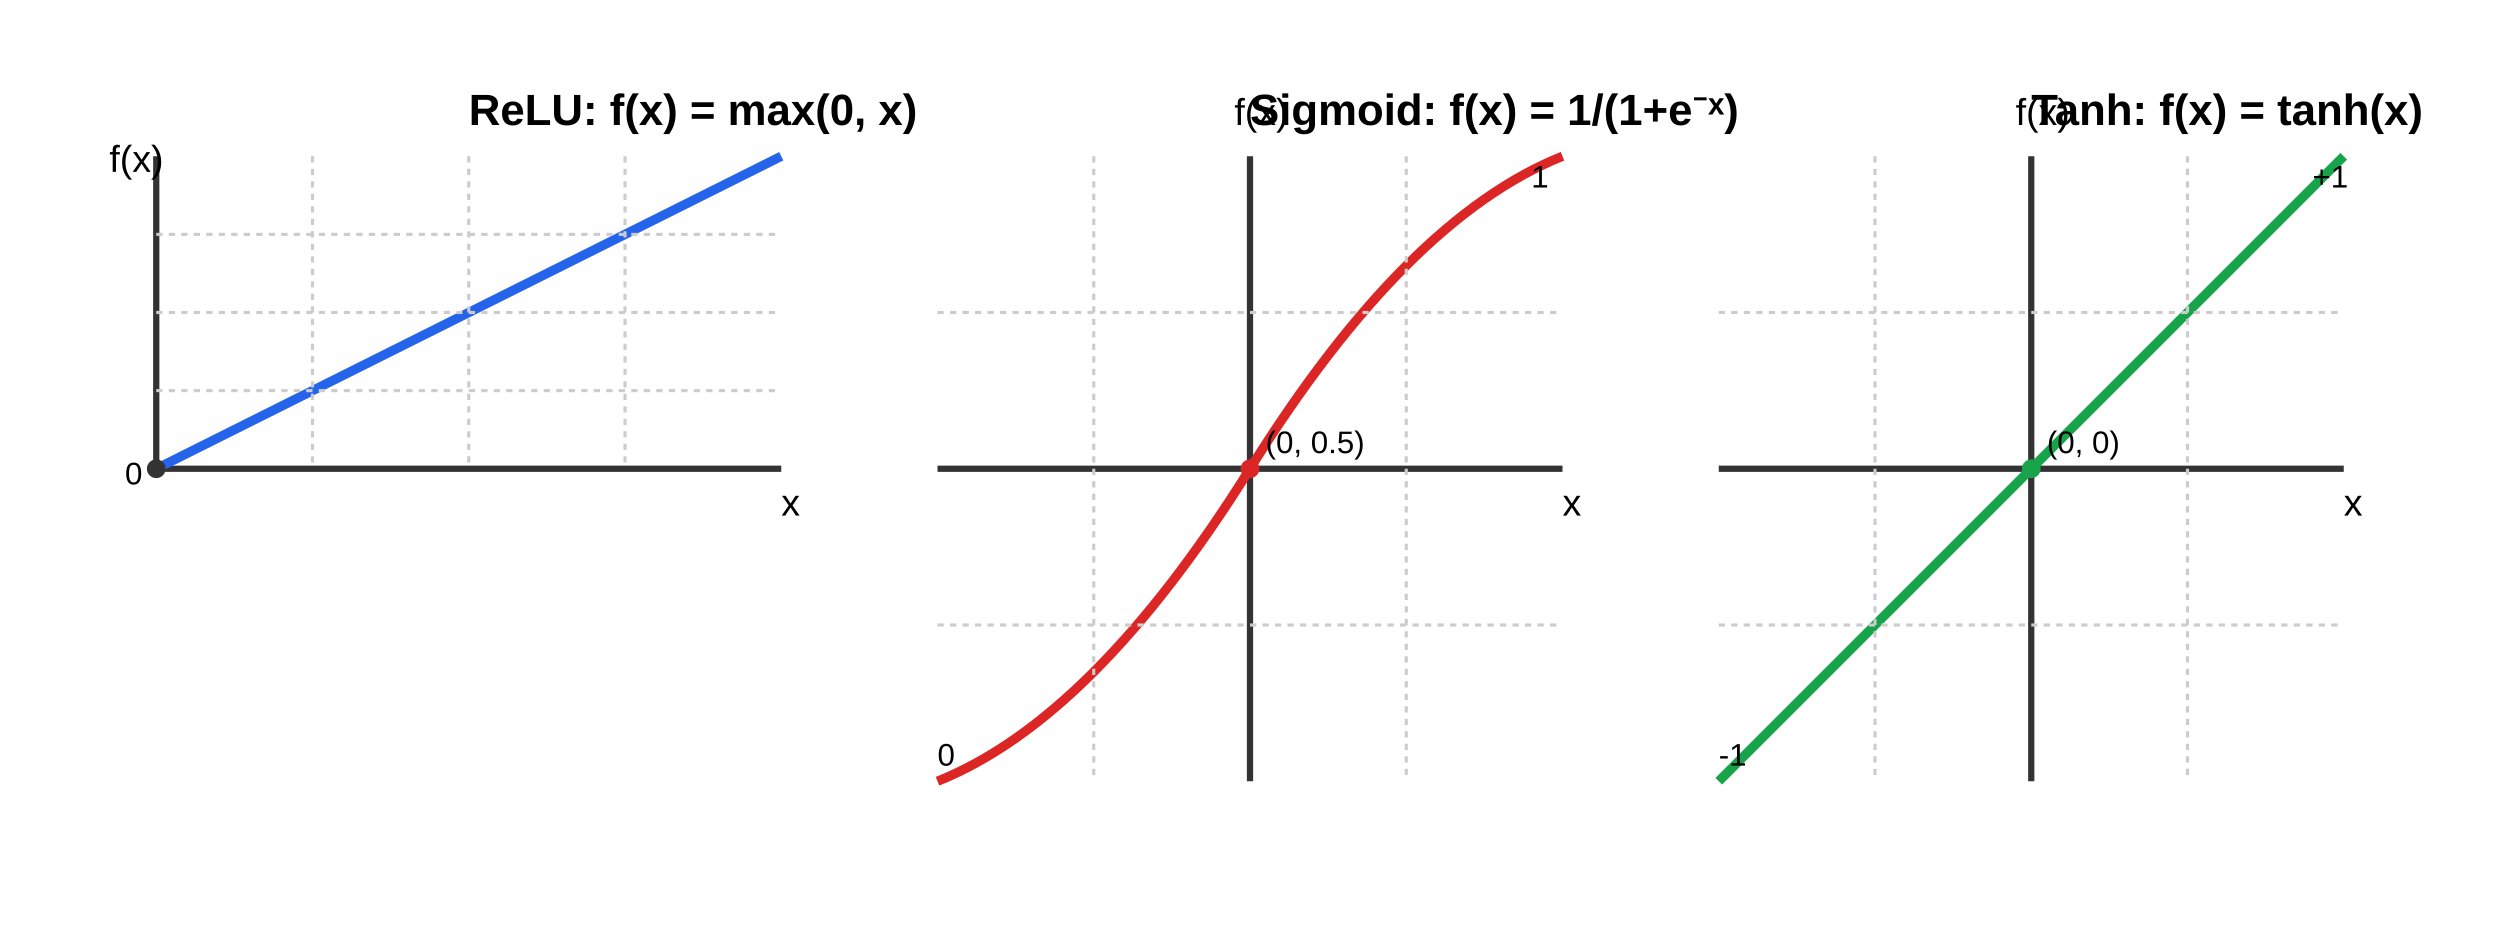
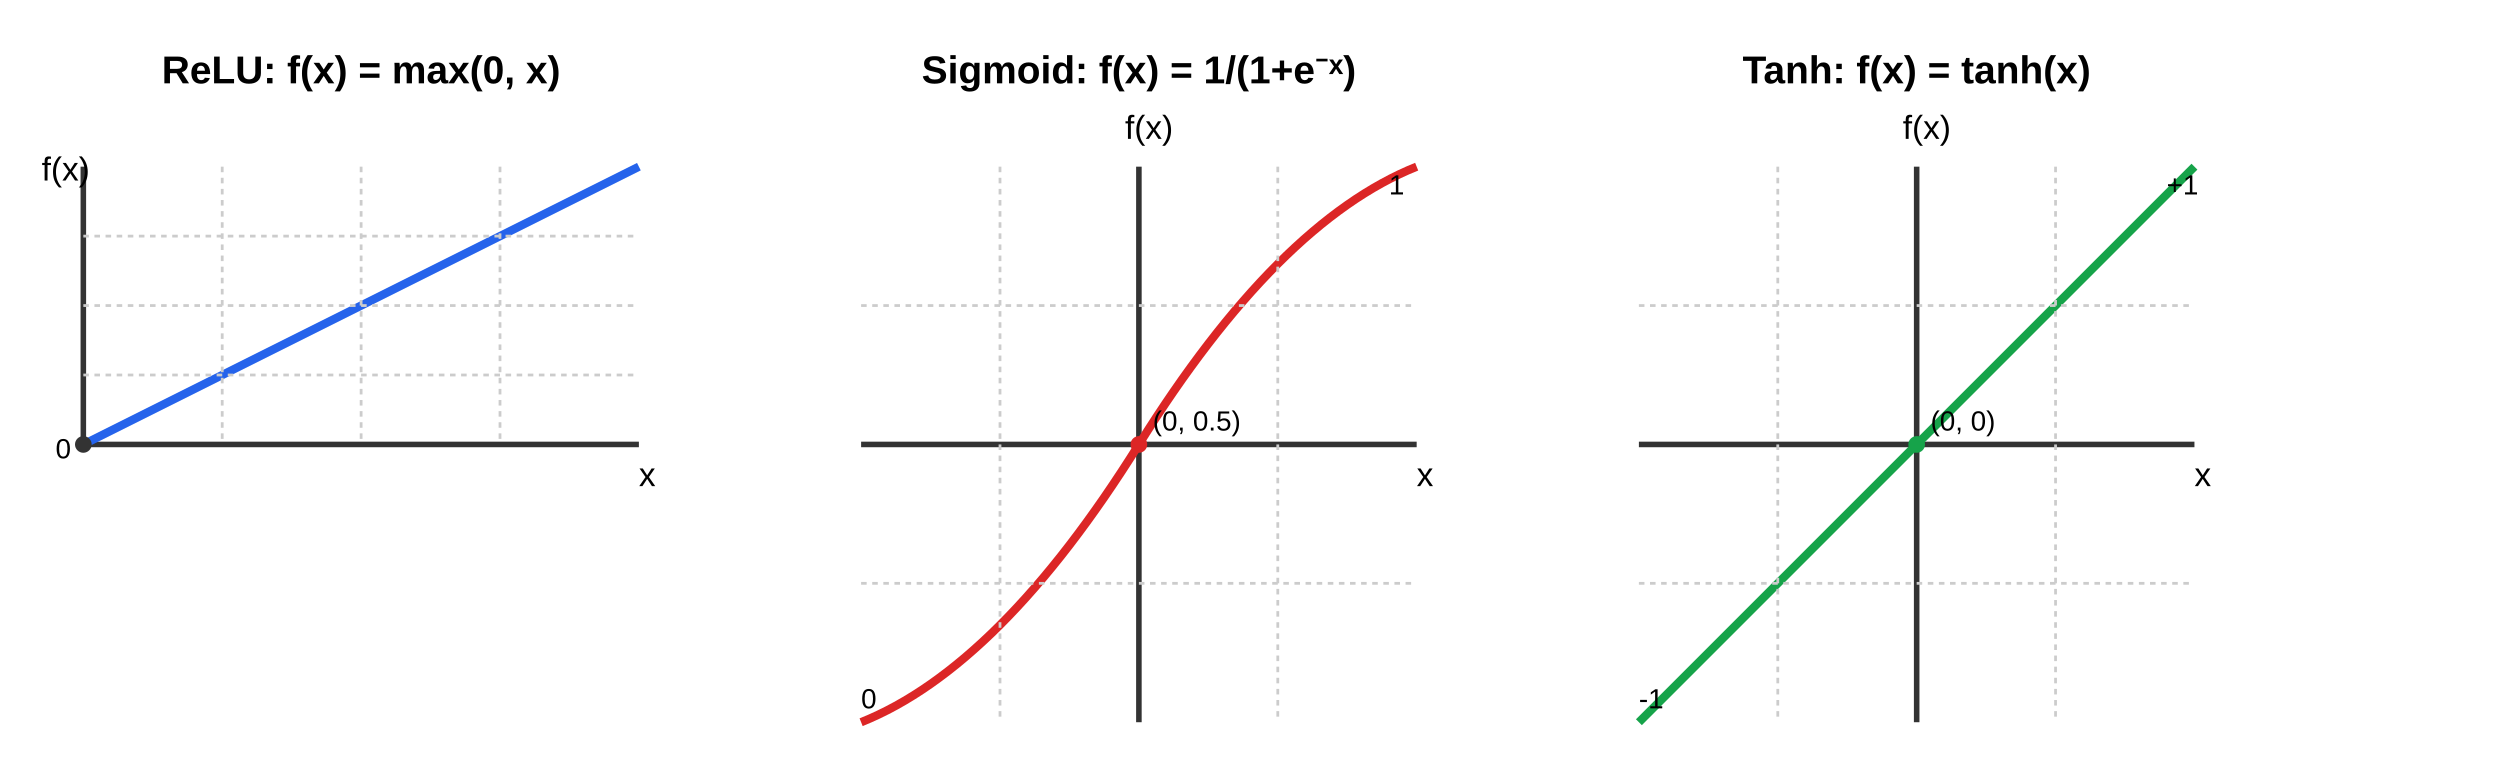
- <svg xmlns="http://www.w3.org/2000/svg" width="800" height="300">
-   <g transform="translate(50, 50)">
-     <text x="100" y="-10" font-family="Arial" font-size="14" font-weight="bold">ReLU: f(x) = max(0, x)</text>
+ <svg xmlns="http://www.w3.org/2000/svg" width="900" height="280">
+   <g transform="translate(30, 60)">
+     <text x="100" y="-30" font-family="Arial" font-size="14" font-weight="bold" text-anchor="middle">ReLU: f(x) = max(0, x)</text>
    <line x1="0" y1="100" x2="200" y2="100" stroke="#333" stroke-width="2" />
    <line x1="0" y1="100" x2="0" y2="0" stroke="#333" stroke-width="2" />
    <text x="200" y="115" font-family="Arial" font-size="12">x</text>
    <text x="-15" y="5" font-family="Arial" font-size="12">f(x)</text>
    <line x1="0" y1="100" x2="0" y2="100" stroke="#2563eb" stroke-width="3" />
    <line x1="0" y1="100" x2="200" y2="0" stroke="#2563eb" stroke-width="3" />
    <line x1="50" y1="0" x2="50" y2="100" stroke="#ccc" stroke-width="1" stroke-dasharray="2,2" />
    <line x1="100" y1="0" x2="100" y2="100" stroke="#ccc" stroke-width="1" stroke-dasharray="2,2" />
    <line x1="150" y1="0" x2="150" y2="100" stroke="#ccc" stroke-width="1" stroke-dasharray="2,2" />
    <line x1="0" y1="75" x2="200" y2="75" stroke="#ccc" stroke-width="1" stroke-dasharray="2,2" />
    <line x1="0" y1="50" x2="200" y2="50" stroke="#ccc" stroke-width="1" stroke-dasharray="2,2" />
    <line x1="0" y1="25" x2="200" y2="25" stroke="#ccc" stroke-width="1" stroke-dasharray="2,2" />
    <circle cx="0" cy="100" r="3" fill="#333" />
    <text x="-10" y="105" font-family="Arial" font-size="10">0</text>
  </g>
-   <g transform="translate(300, 50)">
-     <text x="100" y="-10" font-family="Arial" font-size="14" font-weight="bold">Sigmoid: f(x) = 1/(1+e⁻ˣ)</text>
+   <g transform="translate(310, 60)">
+     <text x="100" y="-30" font-family="Arial" font-size="14" font-weight="bold" text-anchor="middle">Sigmoid: f(x) = 1/(1+e⁻ˣ)</text>
    <line x1="0" y1="100" x2="200" y2="100" stroke="#333" stroke-width="2" />
    <line x1="100" y1="0" x2="100" y2="200" stroke="#333" stroke-width="2" />
    <text x="200" y="115" font-family="Arial" font-size="12">x</text>
    <text x="95" y="-10" font-family="Arial" font-size="12">f(x)</text>
    <path d="M 0,200 Q 50,180 100,100 T 200,0" stroke="#dc2626" stroke-width="3" fill="none" />
    <line x1="50" y1="0" x2="50" y2="200" stroke="#ccc" stroke-width="1" stroke-dasharray="2,2" />
    <line x1="150" y1="0" x2="150" y2="200" stroke="#ccc" stroke-width="1" stroke-dasharray="2,2" />
    <line x1="0" y1="50" x2="200" y2="50" stroke="#ccc" stroke-width="1" stroke-dasharray="2,2" />
    <line x1="0" y1="150" x2="200" y2="150" stroke="#ccc" stroke-width="1" stroke-dasharray="2,2" />
    <circle cx="100" cy="100" r="3" fill="#dc2626" />
    <text x="105" y="95" font-family="Arial" font-size="10">(0, 0.5)</text>
    <text x="0" y="195" font-family="Arial" font-size="10">0</text>
    <text x="190" y="10" font-family="Arial" font-size="10">1</text>
  </g>
-   <g transform="translate(550, 50)">
-     <text x="100" y="-10" font-family="Arial" font-size="14" font-weight="bold">Tanh: f(x) = tanh(x)</text>
+   <g transform="translate(590, 60)">
+     <text x="100" y="-30" font-family="Arial" font-size="14" font-weight="bold" text-anchor="middle">Tanh: f(x) = tanh(x)</text>
    <line x1="0" y1="100" x2="200" y2="100" stroke="#333" stroke-width="2" />
    <line x1="100" y1="0" x2="100" y2="200" stroke="#333" stroke-width="2" />
    <text x="200" y="115" font-family="Arial" font-size="12">x</text>
    <text x="95" y="-10" font-family="Arial" font-size="12">f(x)</text>
    <path d="M 0,200 Q 50,150 100,100 T 200,0" stroke="#16a34a" stroke-width="3" fill="none" />
    <line x1="50" y1="0" x2="50" y2="200" stroke="#ccc" stroke-width="1" stroke-dasharray="2,2" />
    <line x1="150" y1="0" x2="150" y2="200" stroke="#ccc" stroke-width="1" stroke-dasharray="2,2" />
    <line x1="0" y1="50" x2="200" y2="50" stroke="#ccc" stroke-width="1" stroke-dasharray="2,2" />
    <line x1="0" y1="150" x2="200" y2="150" stroke="#ccc" stroke-width="1" stroke-dasharray="2,2" />
    <circle cx="100" cy="100" r="3" fill="#16a34a" />
    <text x="105" y="95" font-family="Arial" font-size="10">(0, 0)</text>
    <text x="0" y="195" font-family="Arial" font-size="10">-1</text>
    <text x="190" y="10" font-family="Arial" font-size="10">+1</text>
  </g>
</svg>
